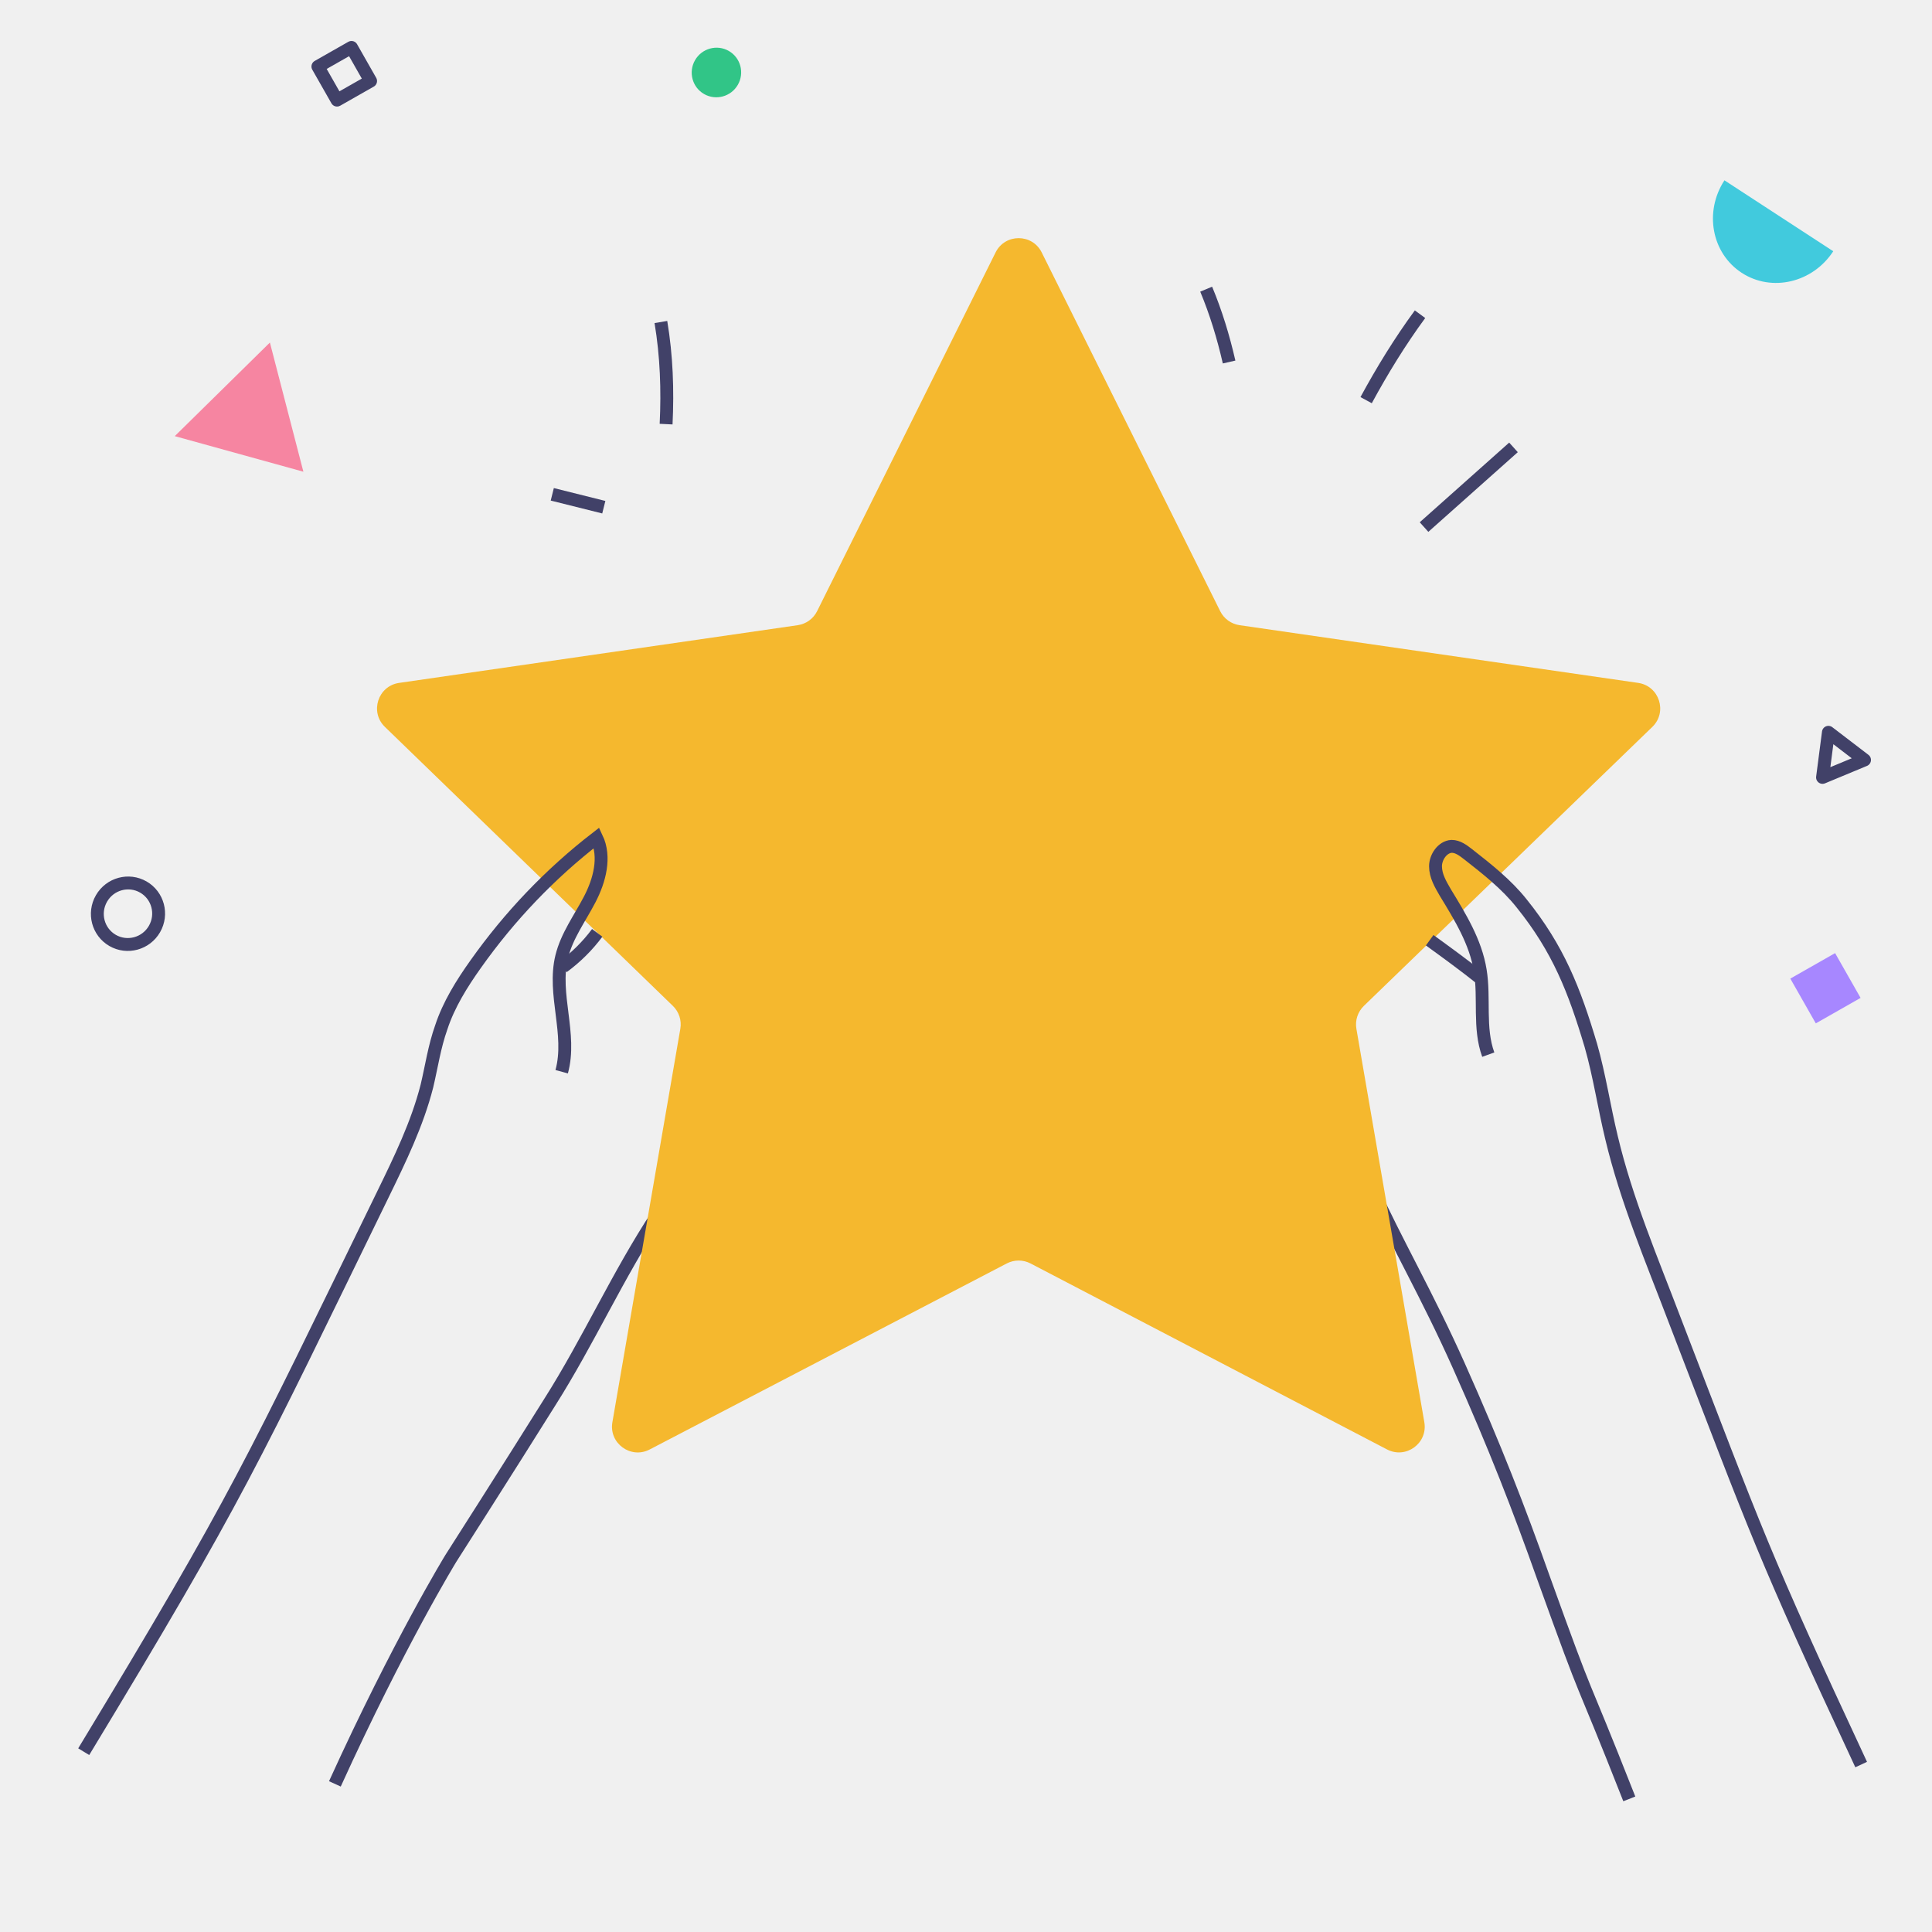
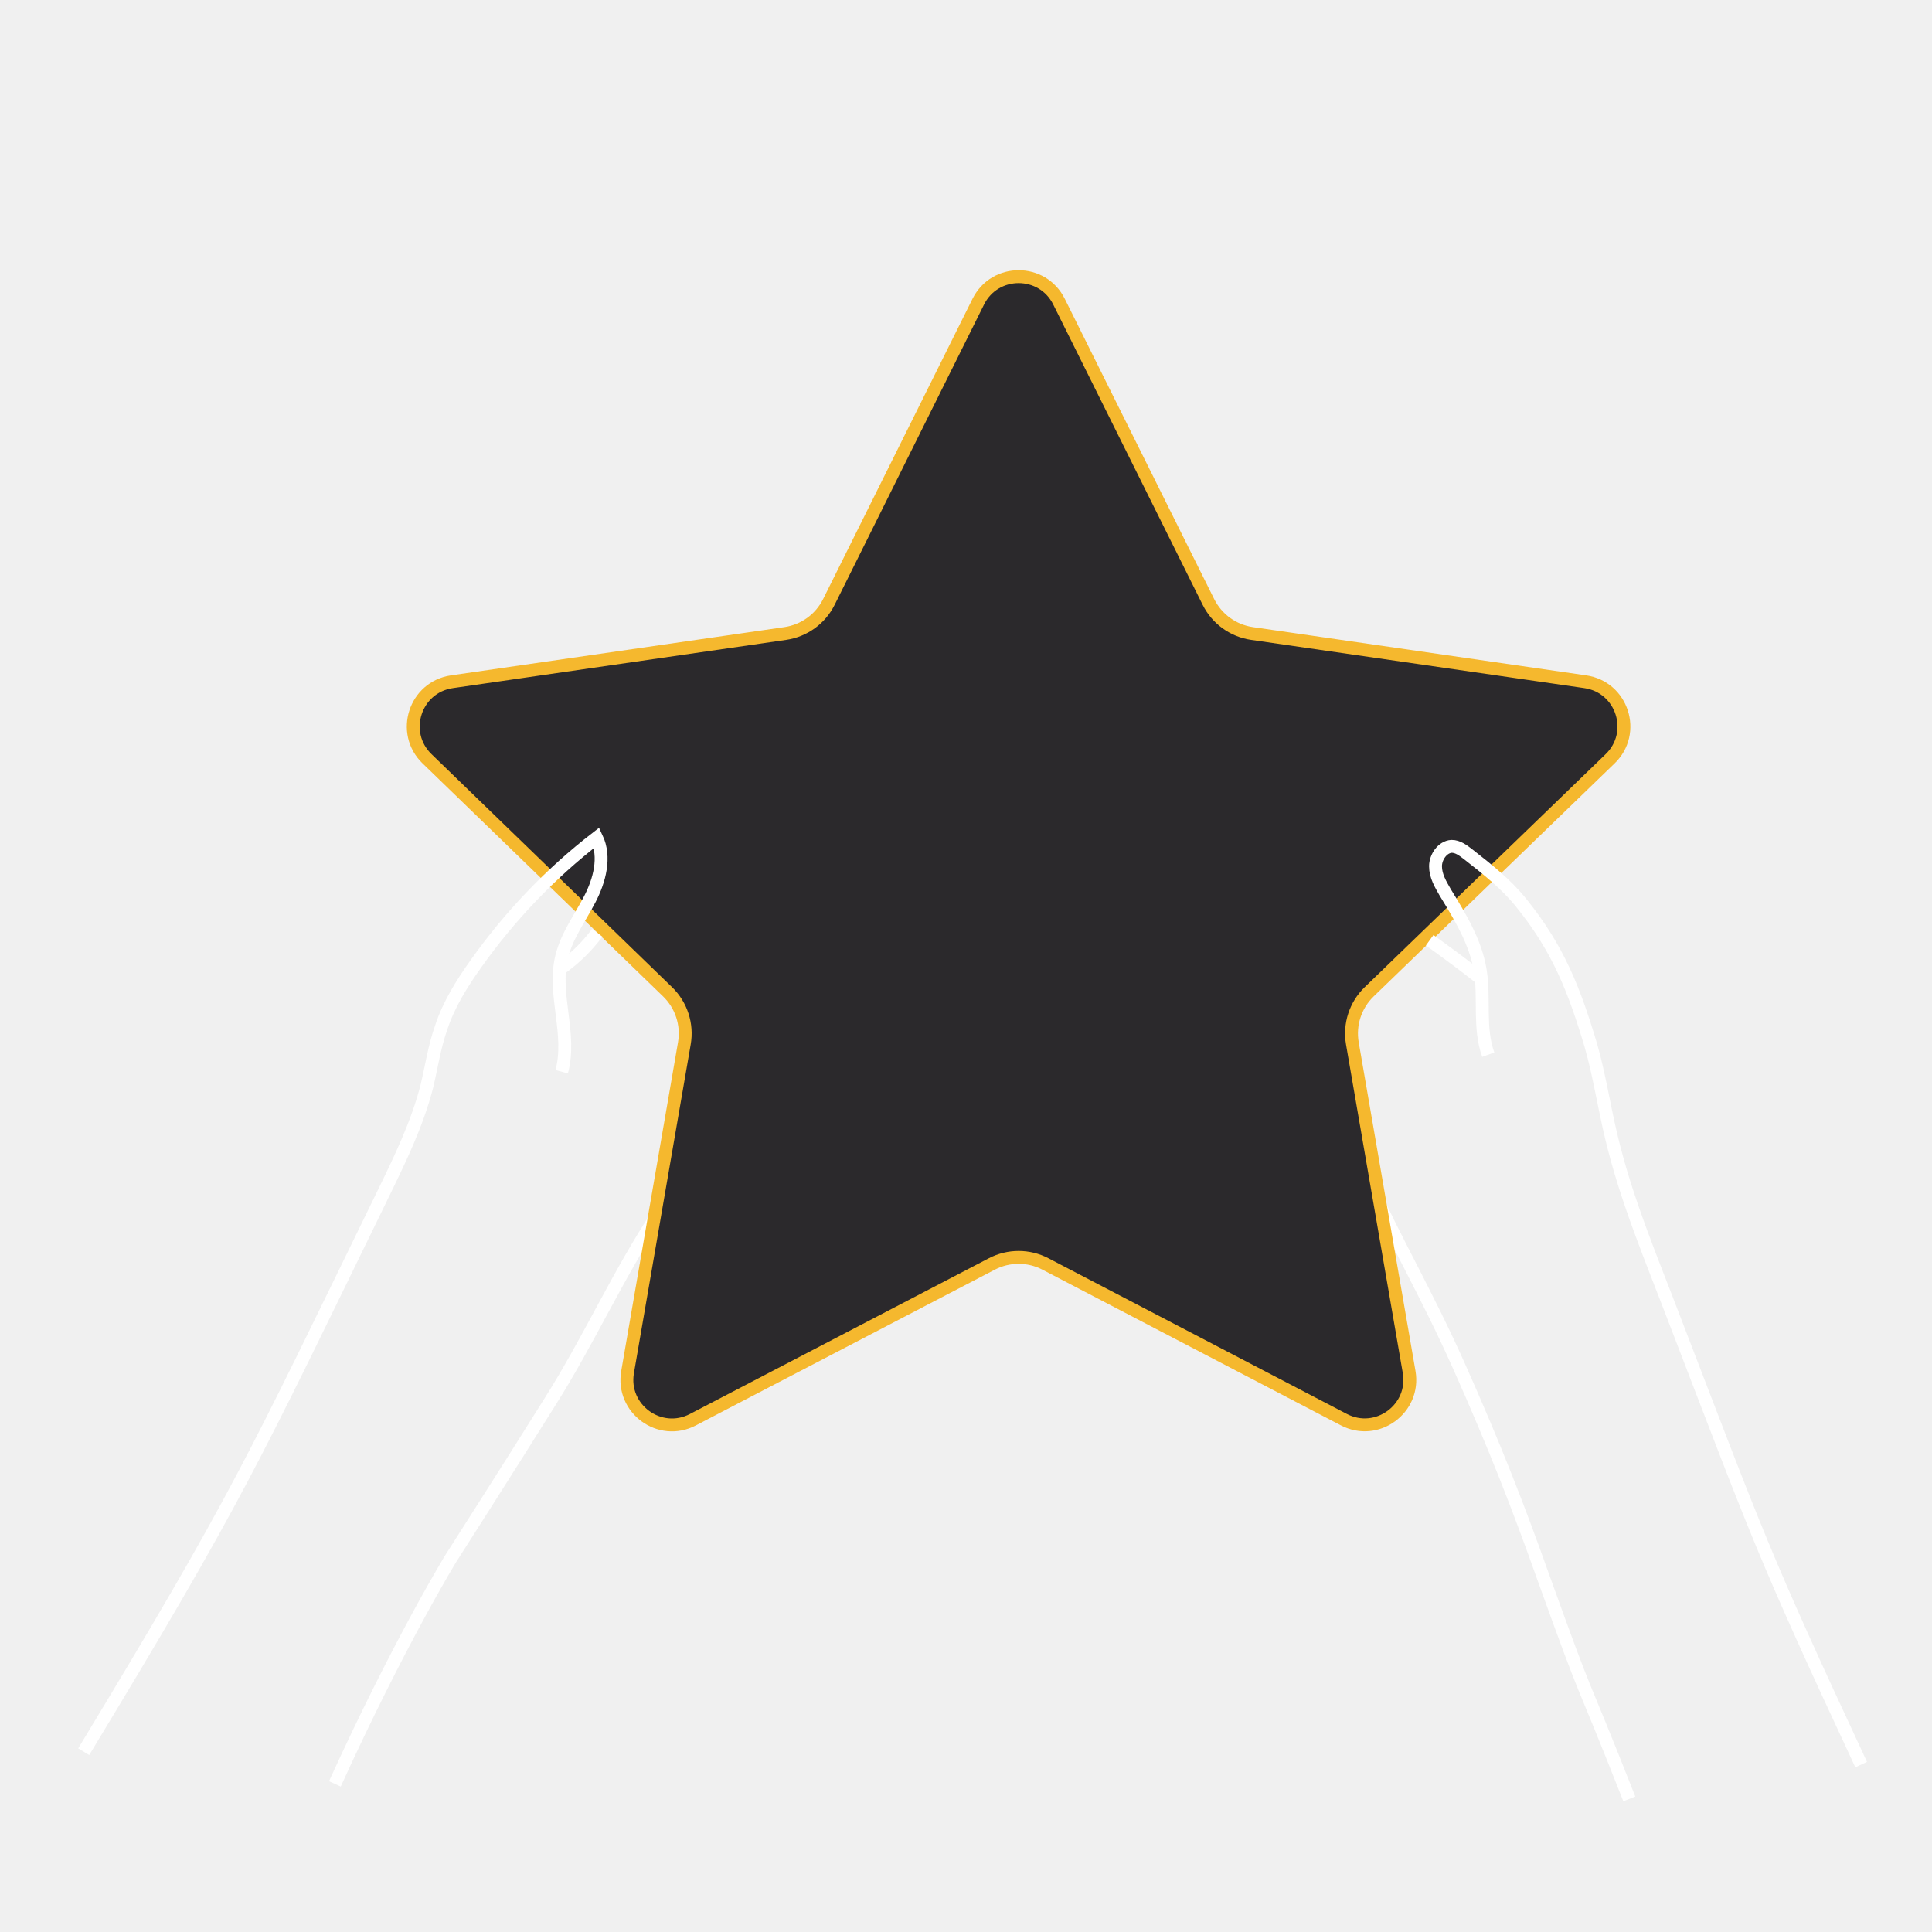
<svg xmlns="http://www.w3.org/2000/svg" width="150" height="150" viewBox="0 0 150 150" fill="none">
-   <path d="M106.385 92C108.44 96.524 110.778 100.475 113.271 106.056C116.081 112.348 117.944 117.168 119.815 122.442C123.69 133.211 122.312 129.025 126.499 139.665" stroke="#414168" stroke-miterlimit="10" />
-   <path d="M51.087 94.255C47.971 98.983 45.701 104.108 42.674 108.881C39.469 114.006 35 121 35 121C35 121 30.986 127.542 26 138.5" stroke="#414168" stroke-miterlimit="10" />
-   <path d="M77.297 19.599C78.033 18.12 80.143 18.12 80.878 19.599L94.736 47.451C95.028 48.038 95.59 48.445 96.24 48.539L127.184 53.019C128.828 53.257 129.482 55.281 128.287 56.436L105.89 78.098C105.415 78.558 105.197 79.224 105.31 79.876L110.585 110.421C110.867 112.052 109.157 113.3 107.689 112.534L80.012 98.095C79.433 97.793 78.743 97.793 78.163 98.095L50.44 112.538C48.972 113.302 47.264 112.055 47.545 110.424L52.821 79.875C52.934 79.223 52.717 78.558 52.242 78.098L29.883 56.435C28.69 55.28 29.344 53.258 30.988 53.02L61.936 48.539C62.585 48.445 63.147 48.038 63.44 47.451L77.297 19.599Z" fill="#F5B82E" />
-   <path d="M115.549 81.882C114.792 79.806 115.282 77.508 114.925 75.343C114.569 73.133 113.367 71.189 112.21 69.289C111.854 68.671 111.453 68.008 111.453 67.257C111.453 66.55 111.987 65.754 112.7 65.71C113.189 65.71 113.59 66.019 113.991 66.329C115.46 67.478 116.973 68.671 118.131 70.129C120.98 73.664 122.226 76.845 123.517 81.175C124.185 83.517 124.541 85.948 125.12 88.334C126.277 93.194 128.236 97.79 130.017 102.473C136.516 119.353 136.799 120.474 144.5 137" stroke="#414168" stroke-miterlimit="10" />
-   <path d="M43.609 83.208C44.41 80.292 42.897 77.199 43.609 74.282C44.01 72.647 45.033 71.278 45.79 69.82C46.547 68.361 47.037 66.55 46.324 65.047C42.718 67.831 39.558 71.145 36.931 74.857C35.863 76.359 34.839 77.994 34.26 79.762C33.726 81.264 33.504 82.811 33.148 84.313C32.391 87.273 31.055 90.013 29.72 92.752C19.525 113.653 18.564 116.072 6.5 136" stroke="#414168" stroke-miterlimit="10" />
-   <path d="M110.562 40.921C112.877 38.845 115.192 36.812 117.507 34.735" stroke="#414168" stroke-miterlimit="10" />
-   <path d="M106.066 31.068C107.313 28.77 108.693 26.517 110.251 24.395" stroke="#414168" stroke-miterlimit="10" />
-   <path d="M95.427 28.107C94.982 26.163 94.403 24.263 93.647 22.451" stroke="#414168" stroke-miterlimit="10" />
-   <path d="M51.716 32.929C51.845 30.279 51.752 27.63 51.312 25" stroke="#414168" stroke-miterlimit="10" />
-   <path d="M46.368 72.427C45.611 73.443 44.721 74.326 43.697 75.078" stroke="#414168" stroke-miterlimit="10" />
-   <path d="M111 73C112.357 73.985 113.714 74.97 115 76" stroke="#414168" stroke-miterlimit="10" />
-   <path d="M135.223 21.18C132.891 19.659 132.291 16.445 133.885 14L142.333 19.507C140.739 21.952 137.556 22.701 135.223 21.18Z" fill="#41CADD" />
-   <path d="M11.993 72.13C11.332 73.276 9.874 73.668 8.74 73.014C7.607 72.359 7.218 70.901 7.88 69.755C8.541 68.608 9.999 68.216 11.133 68.871C12.266 69.525 12.655 70.983 11.993 72.13Z" stroke="#414168" />
-   <path d="M54.66 7.298C55.576 7.827 56.751 7.509 57.284 6.587C57.816 5.664 57.505 4.488 56.588 3.958C55.671 3.429 54.496 3.748 53.964 4.67C53.431 5.592 53.743 6.769 54.66 7.298Z" fill="#31C587" />
-   <line x1="46.879" y1="39.379" x2="42.879" y2="38.379" stroke="#414168" />
-   <path d="M20.955 26.595L23.555 36.624L13.569 33.861L20.955 26.595Z" fill="#F685A1" />
-   <path d="M141.501 60.357L141.957 56.856L144.761 59.002L141.501 60.357Z" stroke="#414168" stroke-linecap="round" stroke-linejoin="round" />
-   <rect x="139" y="75.978" width="4" height="4" transform="rotate(-29.6402 139 75.9783)" fill="#A787FF" />
-   <rect x="24.682" y="5.165" width="3" height="3" transform="rotate(-29.6402 24.6818 5.16545)" stroke="#414168" stroke-linejoin="round" />
+   <path d="M106.385 92C108.44 96.524 110.778 100.475 113.271 106.056C116.081 112.348 117.944 117.168 119.815 122.442C123.69 133.211 122.312 129.025 126.499 139.665" stroke="white" stroke-miterlimit="10" />
+   <path d="M51.087 94.254C47.971 98.982 45.701 104.108 42.674 108.88C39.469 114.005 35 120.999 35 120.999C35 120.999 30.986 127.541 26 138.499" stroke="white" stroke-miterlimit="10" />
+   <path d="M75.954 23.421C77.242 20.833 80.934 20.833 82.221 23.421L93.822 46.735C94.479 48.057 95.744 48.972 97.206 49.184L123.079 52.93C125.957 53.347 127.101 56.888 125.011 58.91L106.303 77.003C105.233 78.038 104.744 79.536 104.997 81.004L109.405 106.523C109.898 109.378 106.906 111.562 104.337 110.221L81.168 98.134C79.865 97.454 78.311 97.454 77.007 98.133L53.791 110.228C51.222 111.566 48.233 109.383 48.725 106.528L53.134 81.001C53.387 79.535 52.9 78.039 51.831 77.004L33.154 58.909C31.067 56.886 32.211 53.348 35.088 52.931L60.97 49.184C62.432 48.972 63.696 48.057 64.354 46.735L75.954 23.421Z" fill="#2B292C" stroke="#F5B82E" />
+   <path d="M115.549 81.883C114.792 79.806 115.282 77.509 114.925 75.344C114.569 73.134 113.367 71.19 112.21 69.29C111.854 68.671 111.453 68.009 111.453 67.257C111.453 66.55 111.987 65.755 112.7 65.711C113.189 65.711 113.59 66.02 113.991 66.33C115.46 67.478 116.973 68.671 118.131 70.13C120.98 73.665 122.226 76.846 123.517 81.176C124.185 83.518 124.541 85.948 125.12 88.335C126.277 93.195 128.236 97.79 130.017 102.474C136.516 119.354 136.799 120.475 144.5 137.001" stroke="white" stroke-miterlimit="10" />
+   <path d="M43.609 83.208C44.41 80.291 42.897 77.198 43.609 74.282C44.01 72.647 45.033 71.277 45.79 69.819C46.547 68.361 47.037 66.549 46.324 65.047C42.718 67.831 39.558 71.145 36.931 74.856C35.863 76.359 34.839 77.994 34.26 79.761C33.726 81.263 33.504 82.81 33.148 84.312C32.391 87.273 31.055 90.012 29.72 92.752C19.525 113.652 18.564 116.071 6.5 136" stroke="white" stroke-miterlimit="10" />
+   <path d="M46.368 72.426C45.611 73.442 44.721 74.326 43.697 75.077" stroke="white" stroke-miterlimit="10" />
+   <path d="M111 73C112.357 73.985 113.714 74.97 115 76" stroke="white" stroke-miterlimit="10" />
</svg>
